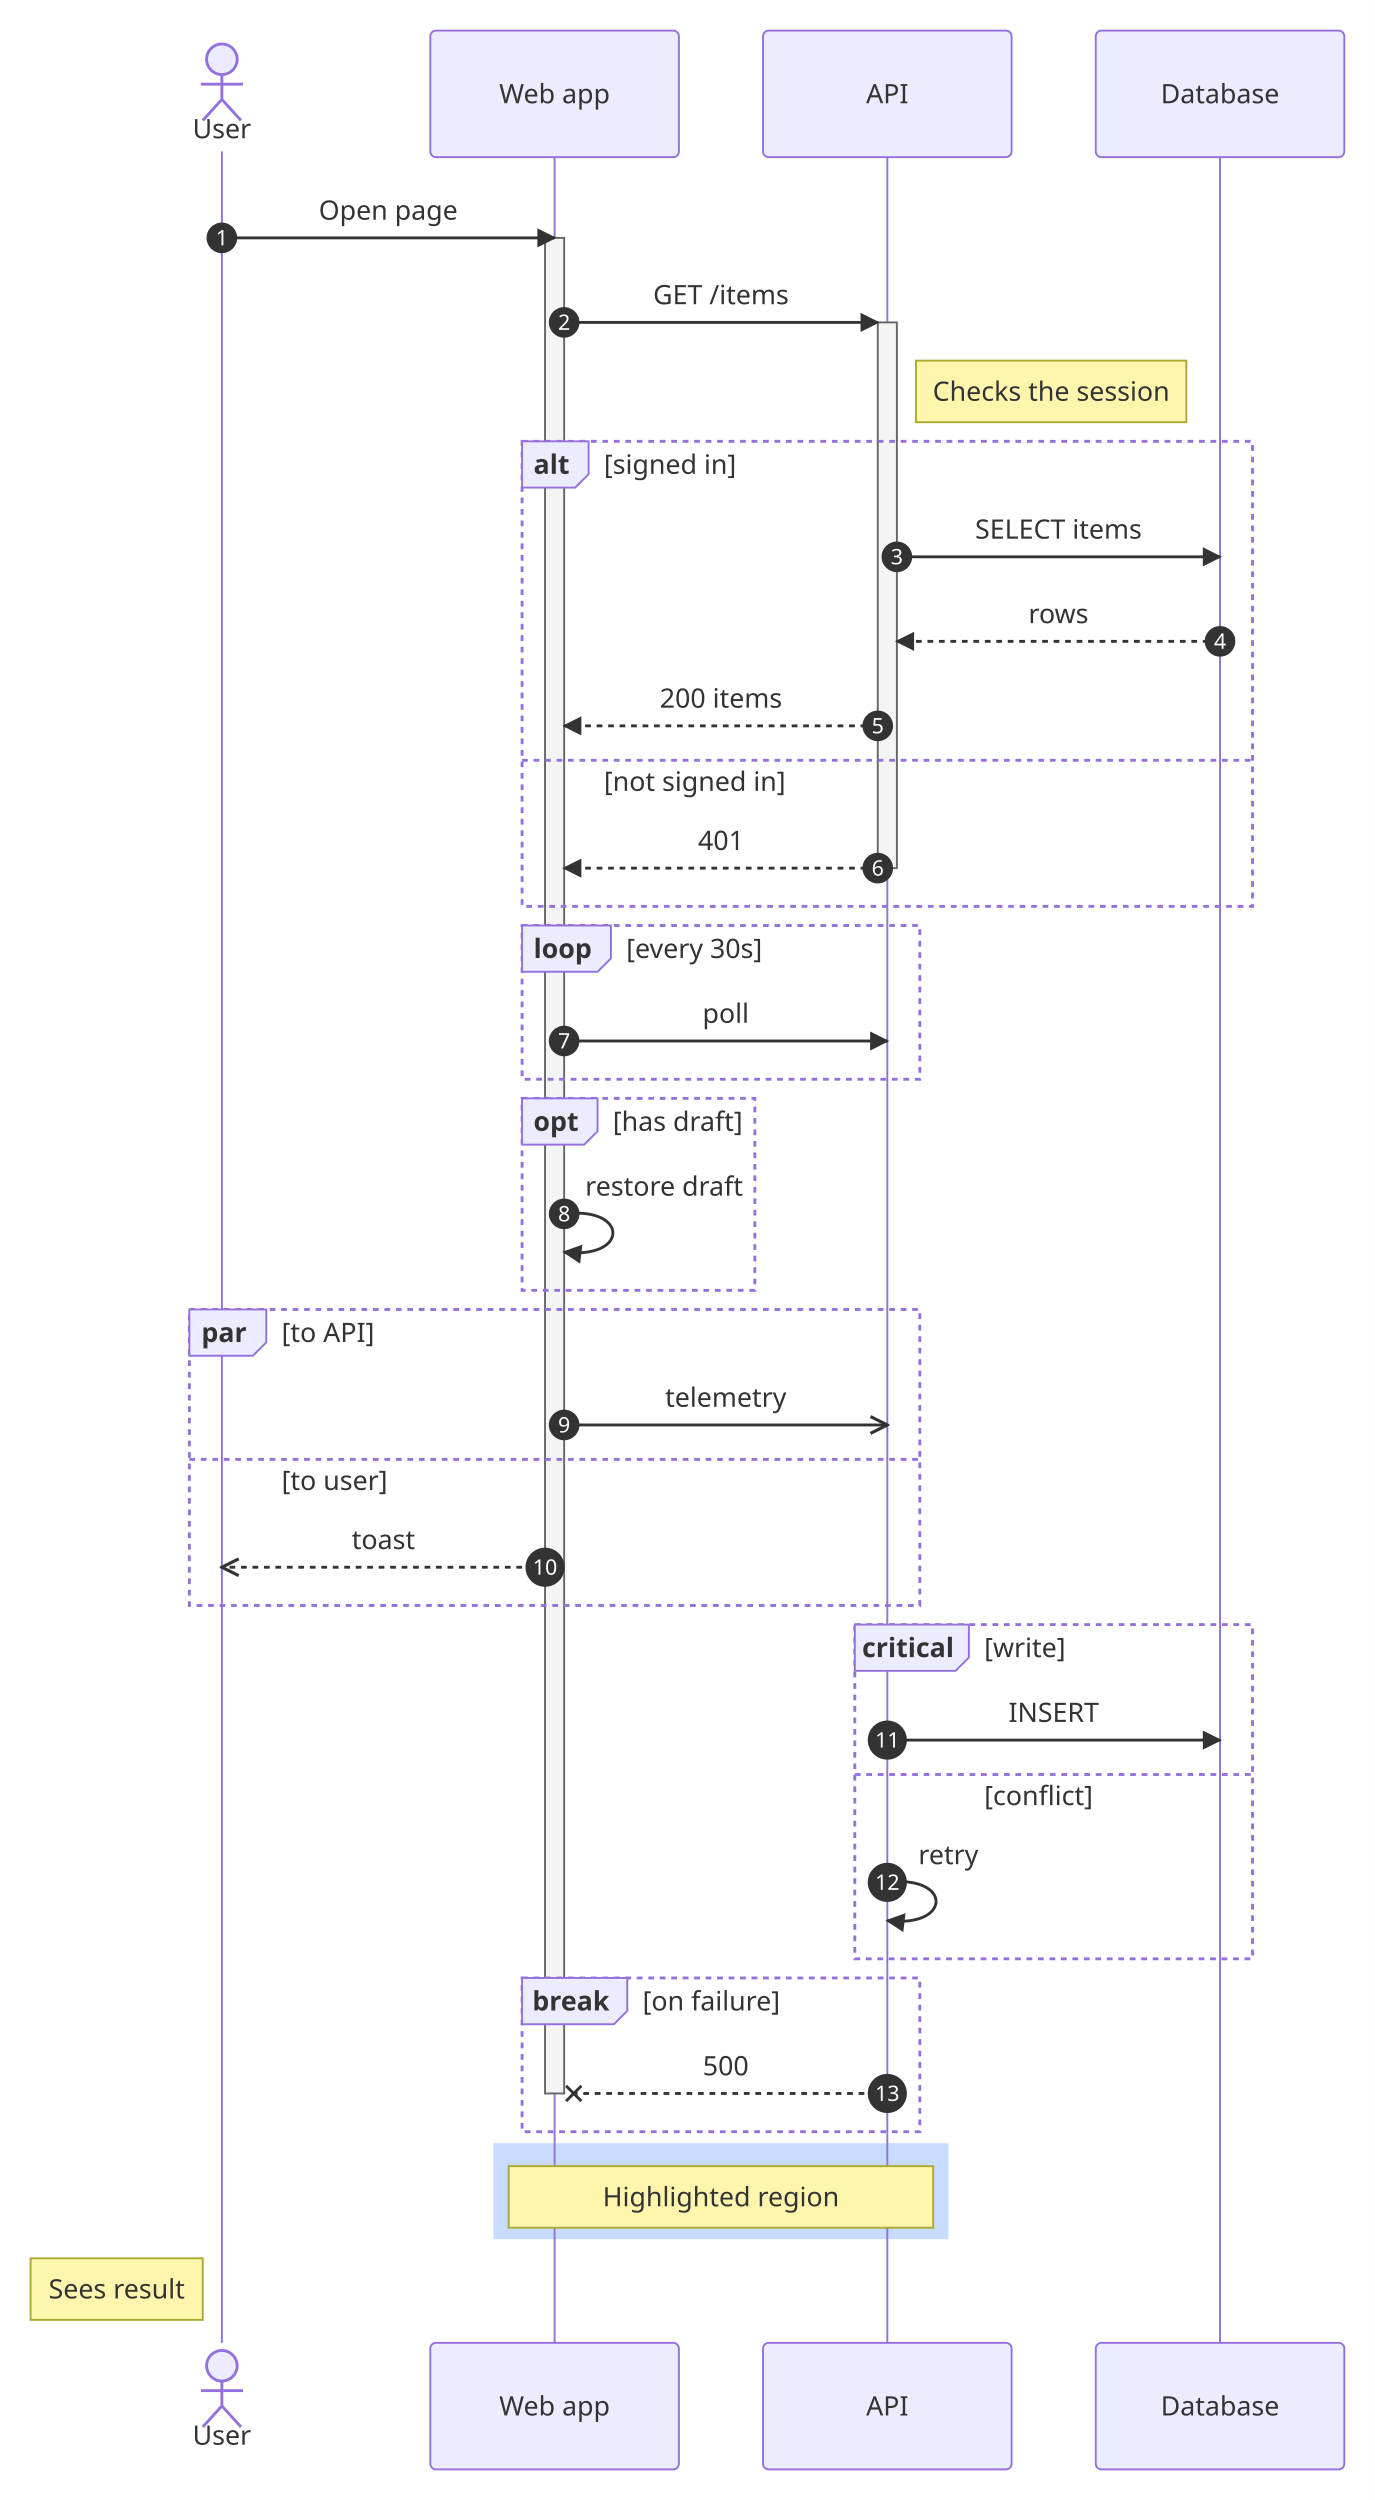
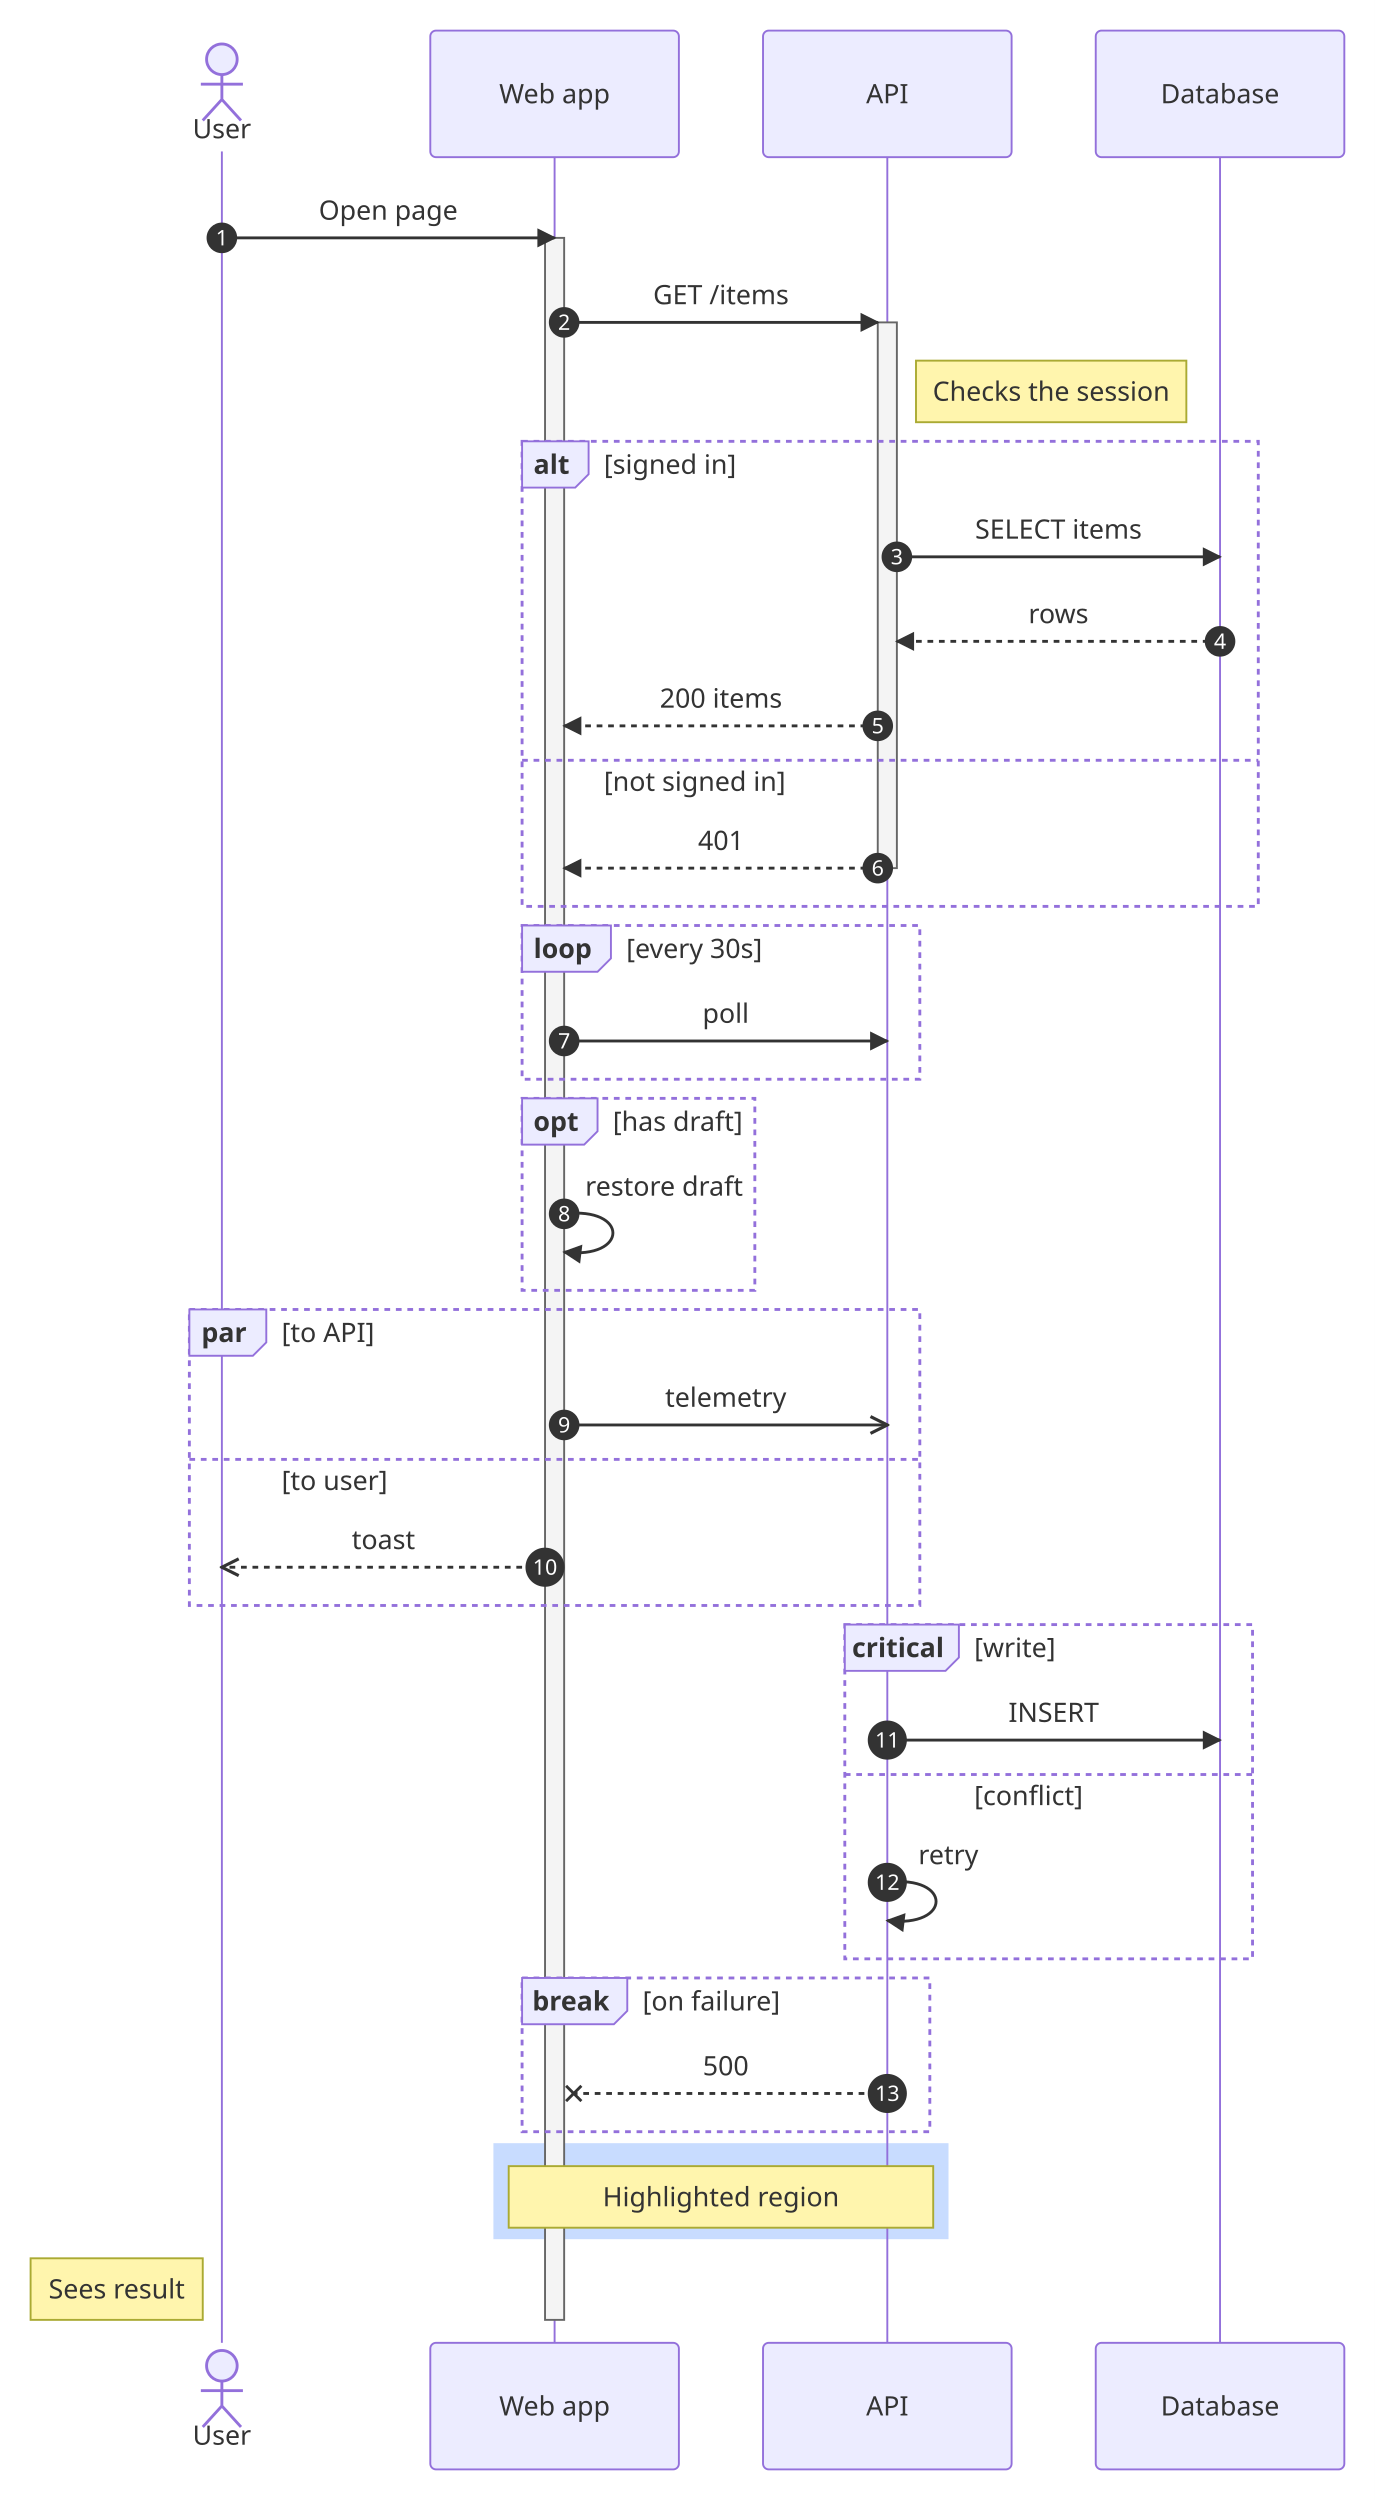
<svg xmlns="http://www.w3.org/2000/svg" width="719.03" height="1307.4" viewBox="0 0 719.03 1307.4" font-family="sans-serif" font-size="14">
  <defs>
    <marker id="m17tkc94-seq-arrow" viewBox="0 0 10 10" refX="9" refY="5" markerUnits="userSpaceOnUse" markerWidth="10" markerHeight="10" orient="auto-start-reverse">
      <path d="M0,0 L10,5 L0,10 z" fill="#333333" />
    </marker>
    <marker id="m17tkc94-seq-open" viewBox="0 0 10 10" refX="9" refY="5" markerUnits="userSpaceOnUse" markerWidth="11" markerHeight="11" orient="auto-start-reverse">
      <path d="M1,1 L9,5 L1,9" fill="none" stroke="#333333" stroke-width="1.5" />
    </marker>
  </defs>
  <rect width="100%" height="100%" fill="#ffffff" />
  <g transform="translate(51.03,16)">
    <rect x="207" y="1104.8" width="238" height="50.2" fill="rgb(200, 220, 255)" />
    <line x1="65" y1="63.2" x2="65" y2="1209.2" stroke="#9370DB" />
    <line x1="239" y1="66.2" x2="239" y2="1209.2" stroke="#9370DB" />
    <line x1="413" y1="66.2" x2="413" y2="1209.2" stroke="#9370DB" />
    <line x1="587" y1="66.2" x2="587" y2="1209.2" stroke="#9370DB" />
    <rect x="408" y="152.6" width="10" height="285.4" fill="#f4f4f4" stroke="#666666" />
-     <rect x="234" y="108.4" width="10" height="970.4" fill="#f4f4f4" stroke="#666666" />
-     <rect x="222" y="214.8" width="382" height="243.2" fill="none" stroke="#9370DB" stroke-width="1.5" stroke-dasharray="3,3" />
+     <rect x="234" y="108.4" width="10" height="1088.8" fill="#f4f4f4" stroke="#666666" />
+     <rect x="222" y="214.8" width="385" height="243.2" fill="none" stroke="#9370DB" stroke-width="1.5" stroke-dasharray="3,3" />
    <polygon points="222,214.8 256.78,214.8 256.78,232 249.78,239 222,239" fill="#ECECFF" stroke="#9370DB" />
    <text x="237.39" y="231.8" fill="#333333" text-anchor="middle" font-weight="bold">alt</text>
    <text x="264.78" y="231.8" fill="#333333" text-anchor="start">[signed in]</text>
-     <line x1="222" y1="381.6" x2="604" y2="381.6" stroke="#9370DB" stroke-width="1.5" stroke-dasharray="3,3" />
+     <line x1="222" y1="381.6" x2="607" y2="381.6" stroke="#9370DB" stroke-width="1.5" stroke-dasharray="3,3" />
    <text x="264.78" y="397.6" fill="#333333" text-anchor="start">[not signed in]</text>
    <rect x="222" y="468" width="208" height="80.4" fill="none" stroke="#9370DB" stroke-width="1.5" stroke-dasharray="3,3" />
    <polygon points="222,468 268.46,468 268.46,485.2 261.46,492.2 222,492.2" fill="#ECECFF" stroke="#9370DB" />
    <text x="243.23" y="485" fill="#333333" text-anchor="middle" font-weight="bold">loop</text>
    <text x="276.46" y="485" fill="#333333" text-anchor="start">[every 30s]</text>
    <rect x="222" y="558.4" width="121.72" height="100.4" fill="none" stroke="#9370DB" stroke-width="1.5" stroke-dasharray="3,3" />
    <polygon points="222,558.4 261.46,558.4 261.46,575.6 254.46,582.6 222,582.6" fill="#ECECFF" stroke="#9370DB" />
    <text x="239.73" y="575.4" fill="#333333" text-anchor="middle" font-weight="bold">opt</text>
    <text x="269.46" y="575.4" fill="#333333" text-anchor="start">[has draft]</text>
    <rect x="48" y="668.8" width="382" height="154.8" fill="none" stroke="#9370DB" stroke-width="1.5" stroke-dasharray="3,3" />
    <polygon points="48,668.8 88.23,668.8 88.23,686 81.23,693 48,693" fill="#ECECFF" stroke="#9370DB" />
    <text x="66.12" y="685.8" fill="#333333" text-anchor="middle" font-weight="bold">par</text>
    <text x="96.23" y="685.8" fill="#333333" text-anchor="start">[to API]</text>
    <line x1="48" y1="747.2" x2="430" y2="747.2" stroke="#9370DB" stroke-width="1.5" stroke-dasharray="3,3" />
    <text x="96.23" y="763.2" fill="#333333" text-anchor="start">[to user]</text>
-     <rect x="396" y="833.6" width="208" height="174.8" fill="none" stroke="#9370DB" stroke-width="1.5" stroke-dasharray="3,3" />
-     <polygon points="396,833.6 455.66,833.6 455.66,850.8 448.66,857.8 396,857.8" fill="#ECECFF" stroke="#9370DB" />
-     <text x="423.83" y="850.6" fill="#333333" text-anchor="middle" font-weight="bold">critical</text>
-     <text x="463.66" y="850.6" fill="#333333" text-anchor="start">[write]</text>
-     <line x1="396" y1="912" x2="604" y2="912" stroke="#9370DB" stroke-width="1.5" stroke-dasharray="3,3" />
-     <text x="463.66" y="928" fill="#333333" text-anchor="start">[conflict]</text>
-     <rect x="222" y="1018.4" width="208" height="80.4" fill="none" stroke="#9370DB" stroke-width="1.5" stroke-dasharray="3,3" />
+     <rect x="390.77" y="833.6" width="213.23" height="174.8" fill="none" stroke="#9370DB" stroke-width="1.5" stroke-dasharray="3,3" />
+     <polygon points="390.77,833.6 450.43,833.6 450.43,850.8 443.43,857.8 390.77,857.8" fill="#ECECFF" stroke="#9370DB" />
+     <text x="418.6" y="850.6" fill="#333333" text-anchor="middle" font-weight="bold">critical</text>
+     <text x="458.43" y="850.6" fill="#333333" text-anchor="start">[write]</text>
+     <line x1="390.77" y1="912" x2="604" y2="912" stroke="#9370DB" stroke-width="1.5" stroke-dasharray="3,3" />
+     <text x="458.43" y="928" fill="#333333" text-anchor="start">[conflict]</text>
+     <rect x="222" y="1018.4" width="213.23" height="80.4" fill="none" stroke="#9370DB" stroke-width="1.5" stroke-dasharray="3,3" />
    <polygon points="222,1018.4 277.01,1018.4 277.01,1035.6 270.01,1042.6 222,1042.6" fill="#ECECFF" stroke="#9370DB" />
    <text x="247.51" y="1035.4" fill="#333333" text-anchor="middle" font-weight="bold">break</text>
    <text x="285.01" y="1035.4" fill="#333333" text-anchor="start">[on failure]</text>
    <line x1="65" y1="108.4" x2="239" y2="108.4" stroke="#333333" stroke-width="1.5" marker-end="url(#m17tkc94-seq-arrow)" />
    <text x="152" y="98.9" fill="#333333" text-anchor="middle">Open page</text>
    <circle cx="65" cy="108.4" r="8" fill="#333333" />
    <text x="65" y="112.32" fill="#ffffff" text-anchor="middle" font-size="11.2">1</text>
    <line x1="244" y1="152.6" x2="408" y2="152.6" stroke="#333333" stroke-width="1.5" marker-end="url(#m17tkc94-seq-arrow)" />
    <text x="326" y="143.1" fill="#333333" text-anchor="middle">GET /items</text>
    <circle cx="244" cy="152.6" r="8" fill="#333333" />
    <text x="244" y="156.52" fill="#ffffff" text-anchor="middle" font-size="11.2">2</text>
    <line x1="418" y1="275.2" x2="587" y2="275.2" stroke="#333333" stroke-width="1.5" marker-end="url(#m17tkc94-seq-arrow)" />
    <text x="502.5" y="265.7" fill="#333333" text-anchor="middle">SELECT items</text>
    <circle cx="418" cy="275.2" r="8" fill="#333333" />
    <text x="418" y="279.12" fill="#ffffff" text-anchor="middle" font-size="11.2">3</text>
    <line x1="587" y1="319.4" x2="418" y2="319.4" stroke="#333333" stroke-width="1.5" stroke-dasharray="3,3" marker-end="url(#m17tkc94-seq-arrow)" />
    <text x="502.5" y="309.9" fill="#333333" text-anchor="middle">rows</text>
    <circle cx="587" cy="319.4" r="8" fill="#333333" />
    <text x="587" y="323.32" fill="#ffffff" text-anchor="middle" font-size="11.2">4</text>
    <line x1="408" y1="363.6" x2="244" y2="363.6" stroke="#333333" stroke-width="1.5" stroke-dasharray="3,3" marker-end="url(#m17tkc94-seq-arrow)" />
    <text x="326" y="354.1" fill="#333333" text-anchor="middle">200 items</text>
    <circle cx="408" cy="363.6" r="8" fill="#333333" />
    <text x="408" y="367.52" fill="#ffffff" text-anchor="middle" font-size="11.2">5</text>
    <line x1="408" y1="438" x2="244" y2="438" stroke="#333333" stroke-width="1.5" stroke-dasharray="3,3" marker-end="url(#m17tkc94-seq-arrow)" />
    <text x="326" y="428.5" fill="#333333" text-anchor="middle">401</text>
    <circle cx="408" cy="438" r="8" fill="#333333" />
    <text x="408" y="441.92" fill="#ffffff" text-anchor="middle" font-size="11.2">6</text>
    <line x1="244" y1="528.4" x2="413" y2="528.4" stroke="#333333" stroke-width="1.5" marker-end="url(#m17tkc94-seq-arrow)" />
    <text x="328.5" y="518.9" fill="#333333" text-anchor="middle">poll</text>
    <circle cx="244" cy="528.4" r="8" fill="#333333" />
    <text x="244" y="532.32" fill="#ffffff" text-anchor="middle" font-size="11.2">7</text>
    <path d="M244,618.8 C278,614.8 278,642.8 244,638.8" fill="none" stroke="#333333" stroke-width="1.5" marker-end="url(#m17tkc94-seq-arrow)" />
    <text x="255" y="609.3" fill="#333333" text-anchor="start">restore draft</text>
    <circle cx="244" cy="618.8" r="8" fill="#333333" />
    <text x="244" y="622.72" fill="#ffffff" text-anchor="middle" font-size="11.2">8</text>
    <line x1="244" y1="729.2" x2="413" y2="729.2" stroke="#333333" stroke-width="1.5" marker-end="url(#m17tkc94-seq-open)" />
    <text x="328.5" y="719.7" fill="#333333" text-anchor="middle">telemetry</text>
    <circle cx="244" cy="729.2" r="8" fill="#333333" />
    <text x="244" y="733.12" fill="#ffffff" text-anchor="middle" font-size="11.2">9</text>
    <line x1="234" y1="803.6" x2="65" y2="803.6" stroke="#333333" stroke-width="1.5" stroke-dasharray="3,3" marker-end="url(#m17tkc94-seq-open)" />
    <text x="149.5" y="794.1" fill="#333333" text-anchor="middle">toast</text>
    <circle cx="234" cy="803.6" r="10.23" fill="#333333" />
    <text x="234" y="807.52" fill="#ffffff" text-anchor="middle" font-size="11.2">10</text>
    <line x1="413" y1="894" x2="587" y2="894" stroke="#333333" stroke-width="1.5" marker-end="url(#m17tkc94-seq-arrow)" />
    <text x="500" y="884.5" fill="#333333" text-anchor="middle">INSERT</text>
    <circle cx="413" cy="894" r="10.23" fill="#333333" />
    <text x="413" y="897.92" fill="#ffffff" text-anchor="middle" font-size="11.2">11</text>
    <path d="M413,968.4 C447,964.4 447,992.4 413,988.4" fill="none" stroke="#333333" stroke-width="1.5" marker-end="url(#m17tkc94-seq-arrow)" />
    <text x="429.23" y="958.9" fill="#333333" text-anchor="start">retry</text>
    <circle cx="413" cy="968.4" r="10.23" fill="#333333" />
    <text x="413" y="972.32" fill="#ffffff" text-anchor="middle" font-size="11.2">12</text>
    <line x1="413" y1="1078.8" x2="245" y2="1078.8" stroke="#333333" stroke-width="1.5" stroke-dasharray="3,3" />
    <path d="M245,1074.8 L253,1082.8 M245,1082.8 L253,1074.8" stroke="#333333" stroke-width="1.5" />
    <text x="328.5" y="1069.3" fill="#333333" text-anchor="middle">500</text>
    <circle cx="413" cy="1078.8" r="10.23" fill="#333333" />
    <text x="413" y="1082.72" fill="#ffffff" text-anchor="middle" font-size="11.2">13</text>
    <rect x="428" y="172.6" width="141.38" height="32.2" fill="#fff5ad" stroke="#aaaa33" />
    <text x="498.69" y="193.6" fill="#333333" text-anchor="middle">Checks the session</text>
    <rect x="215" y="1116.8" width="222" height="32.2" fill="#fff5ad" stroke="#aaaa33" />
    <text x="326" y="1137.8" fill="#333333" text-anchor="middle">Highlighted region</text>
    <rect x="-35.03" y="1165" width="90.03" height="32.2" fill="#fff5ad" stroke="#aaaa33" />
    <text x="9.99" y="1186" fill="#333333" text-anchor="middle">Sees result</text>
    <circle cx="65" cy="15" r="8" fill="#ECECFF" stroke="#9370DB" stroke-width="1.5" />
    <path d="M65,23 L65,36 M54,28 L76,28 M55,47 L65,36 L75,47" fill="none" stroke="#9370DB" stroke-width="1.5" />
    <text x="65" y="56.3" fill="#333333" text-anchor="middle">User</text>
    <circle cx="65" cy="1221.2" r="8" fill="#ECECFF" stroke="#9370DB" stroke-width="1.5" />
    <path d="M65,1229.2 L65,1242.2 M54,1234.2 L76,1234.2 M55,1253.2 L65,1242.2 L75,1253.2" fill="none" stroke="#9370DB" stroke-width="1.5" />
    <text x="65" y="1262.5" fill="#333333" text-anchor="middle">User</text>
    <rect x="174" y="0" width="130" height="66.2" rx="3" fill="#ECECFF" stroke="#9370DB" />
    <text x="239" y="38" fill="#333333" text-anchor="middle">Web app</text>
    <rect x="174" y="1209.2" width="130" height="66.2" rx="3" fill="#ECECFF" stroke="#9370DB" />
    <text x="239" y="1247.2" fill="#333333" text-anchor="middle">Web app</text>
    <rect x="348" y="0" width="130" height="66.2" rx="3" fill="#ECECFF" stroke="#9370DB" />
    <text x="413" y="38" fill="#333333" text-anchor="middle">API</text>
    <rect x="348" y="1209.2" width="130" height="66.2" rx="3" fill="#ECECFF" stroke="#9370DB" />
    <text x="413" y="1247.2" fill="#333333" text-anchor="middle">API</text>
    <rect x="522" y="0" width="130" height="66.2" rx="3" fill="#ECECFF" stroke="#9370DB" />
    <text x="587" y="38" fill="#333333" text-anchor="middle">Database</text>
    <rect x="522" y="1209.2" width="130" height="66.2" rx="3" fill="#ECECFF" stroke="#9370DB" />
    <text x="587" y="1247.2" fill="#333333" text-anchor="middle">Database</text>
  </g>
</svg>
